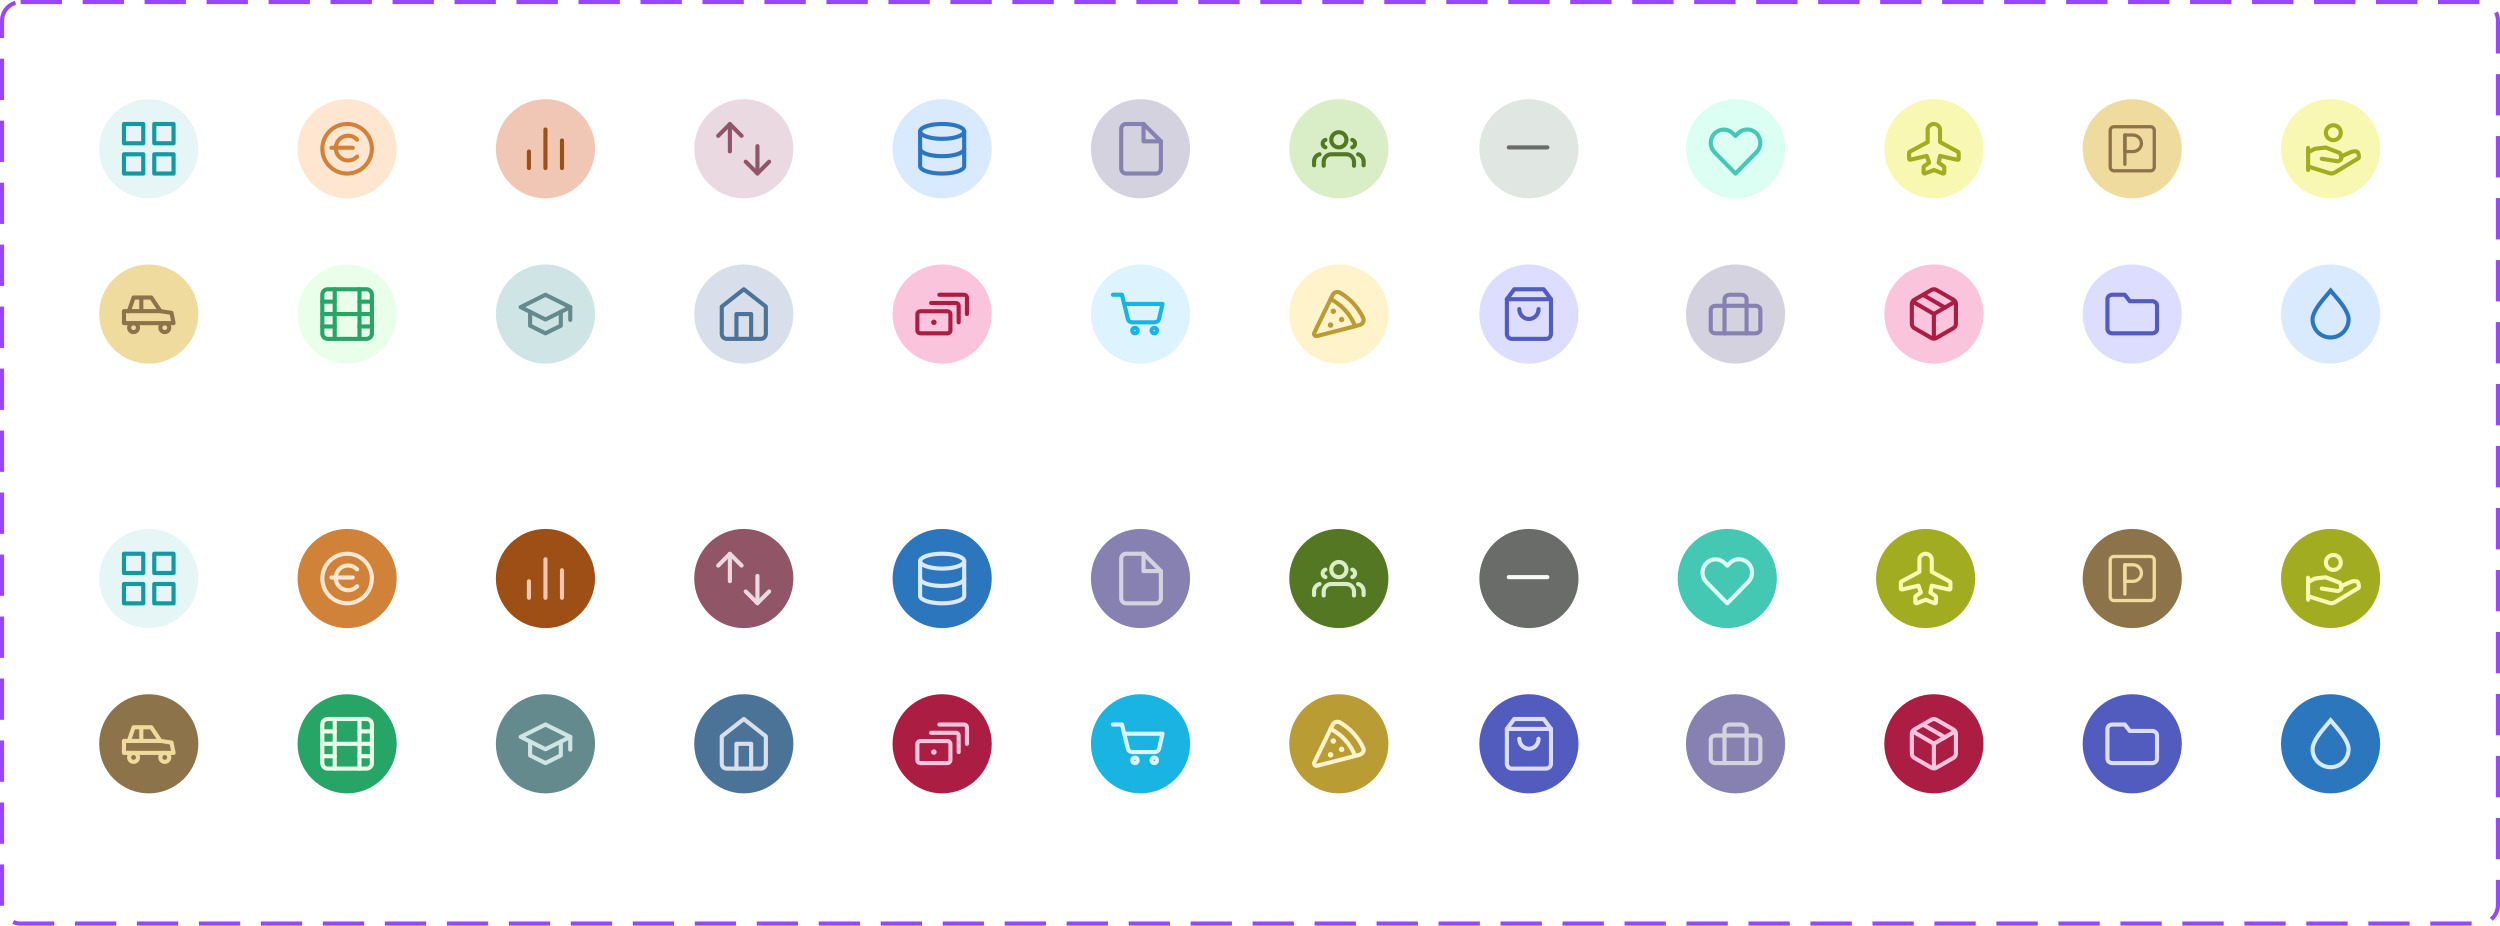
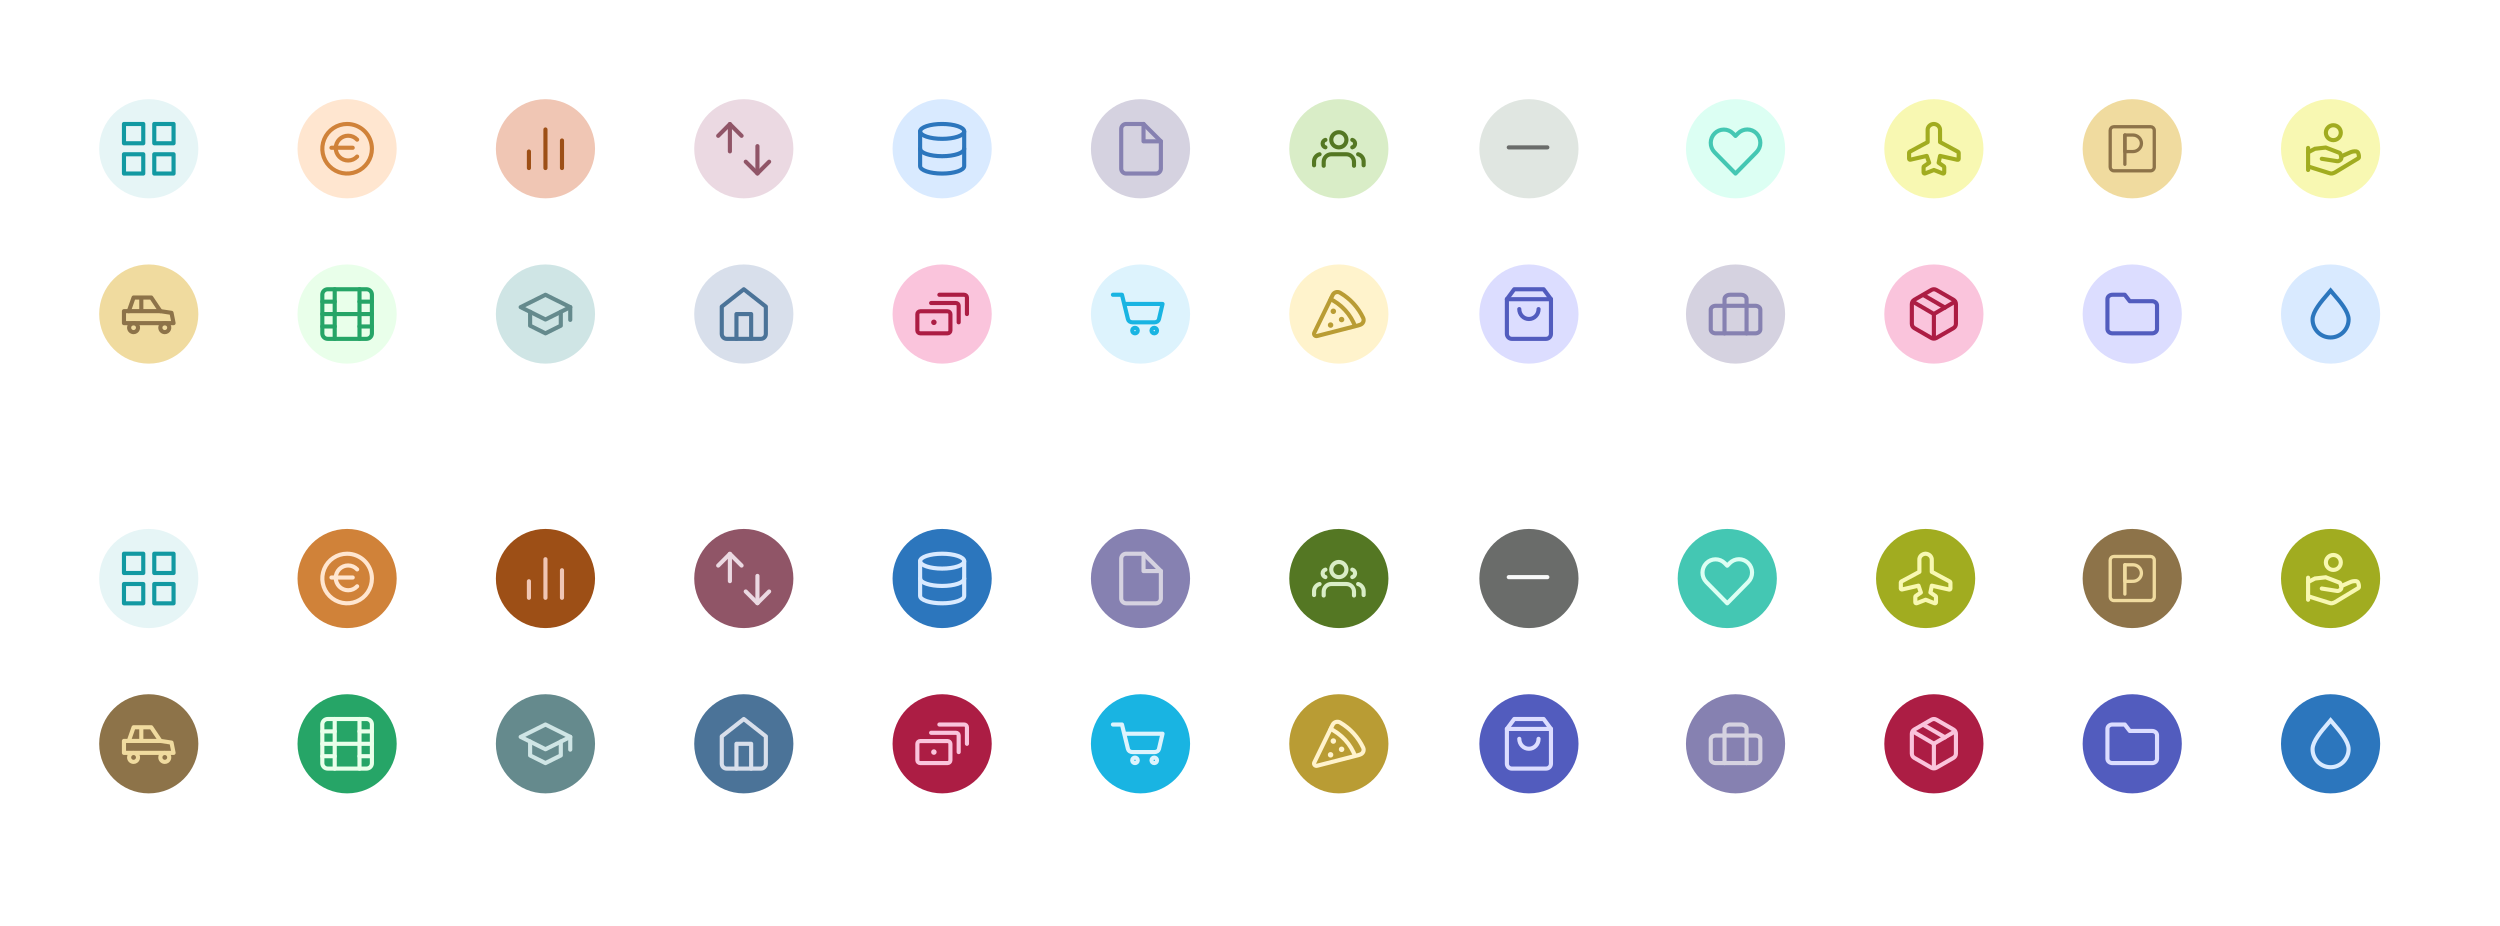
<svg xmlns="http://www.w3.org/2000/svg" width="605" height="224" viewBox="0 0 605 224" fill="none">
-   <rect x="0.5" y="0.5" width="604" height="223" rx="4.5" stroke="#9747FF" stroke-dasharray="10 5" />
  <circle cx="36" cy="36" r="12" fill="#E6F5F6" />
  <path d="M34.667 30H30V34.667H34.667V30Z" stroke="#1299A2" stroke-linecap="round" stroke-linejoin="round" />
  <path d="M42 30H37.333V34.667H42V30Z" stroke="#1299A2" stroke-linecap="round" stroke-linejoin="round" />
  <path d="M42 37.333H37.333V42H42V37.333Z" stroke="#1299A2" stroke-linecap="round" stroke-linejoin="round" />
  <path d="M34.667 37.333H30V42H34.667V37.333Z" stroke="#1299A2" stroke-linecap="round" stroke-linejoin="round" />
  <circle cx="36" cy="140" r="12" fill="#E6F5F6" />
  <path d="M34.667 134H30V138.667H34.667V134Z" stroke="#1299A2" stroke-linecap="round" stroke-linejoin="round" />
  <path d="M42 134H37.333V138.667H42V134Z" stroke="#1299A2" stroke-linecap="round" stroke-linejoin="round" />
  <path d="M42 141.333H37.333V146H42V141.333Z" stroke="#1299A2" stroke-linecap="round" stroke-linejoin="round" />
  <path d="M34.667 141.333H30V146H34.667V141.333Z" stroke="#1299A2" stroke-linecap="round" stroke-linejoin="round" />
  <circle cx="84" cy="36" r="12" fill="#FFE6D0" />
  <path d="M90 36C90 37.187 89.648 38.347 88.989 39.333C88.329 40.32 87.392 41.089 86.296 41.543C85.2 41.997 83.993 42.116 82.829 41.885C81.666 41.653 80.597 41.082 79.757 40.243C78.918 39.404 78.347 38.334 78.115 37.17C77.884 36.007 78.003 34.8 78.457 33.704C78.911 32.608 79.68 31.671 80.667 31.011C81.653 30.352 82.813 30 84 30C85.591 30 87.117 30.632 88.243 31.757C89.368 32.883 90 34.409 90 36V36Z" stroke="#D08239" />
  <path d="M86.425 33.796C86.149 33.495 85.813 33.255 85.438 33.091C85.064 32.926 84.659 32.842 84.251 32.842C83.455 32.842 82.692 33.158 82.129 33.721C81.567 34.283 81.251 35.046 81.251 35.842C81.251 36.638 81.567 37.401 82.129 37.963C82.692 38.526 83.455 38.842 84.251 38.842C84.659 38.842 85.063 38.757 85.437 38.593C85.811 38.429 86.147 38.189 86.423 37.888" stroke="#D08239" stroke-linecap="round" />
  <path d="M80.211 35.759H85.354" stroke="#D08239" stroke-linecap="round" />
  <circle cx="84" cy="140" r="12" fill="#D08239" />
  <path d="M90 140C90 141.187 89.648 142.347 88.989 143.333C88.329 144.32 87.392 145.089 86.296 145.543C85.2 145.997 83.993 146.116 82.829 145.885C81.666 145.653 80.597 145.082 79.757 144.243C78.918 143.404 78.347 142.334 78.115 141.171C77.884 140.007 78.003 138.8 78.457 137.704C78.911 136.608 79.68 135.67 80.667 135.011C81.653 134.352 82.813 134 84 134C85.591 134 87.117 134.632 88.243 135.757C89.368 136.883 90 138.409 90 140V140Z" stroke="#FFE6D0" />
  <path d="M86.425 137.796C86.149 137.495 85.813 137.255 85.438 137.091C85.064 136.926 84.659 136.842 84.251 136.842C83.455 136.842 82.692 137.158 82.129 137.721C81.567 138.283 81.251 139.046 81.251 139.842C81.251 140.638 81.567 141.401 82.129 141.963C82.692 142.526 83.455 142.842 84.251 142.842C84.659 142.842 85.063 142.757 85.437 142.593C85.811 142.429 86.147 142.189 86.423 141.888" stroke="#FFE6D0" stroke-linecap="round" />
  <path d="M80.211 139.759H85.354" stroke="#FFE6D0" stroke-linecap="round" />
  <circle cx="36" cy="76" r="12" fill="#F0DB9F" />
  <path d="M32.324 80.373C32.537 80.373 32.746 80.31 32.923 80.191C33.101 80.073 33.239 79.904 33.321 79.707C33.403 79.51 33.424 79.293 33.382 79.083C33.341 78.874 33.238 78.682 33.087 78.531C32.936 78.38 32.744 78.277 32.535 78.235C32.325 78.194 32.108 78.215 31.911 78.297C31.714 78.379 31.545 78.517 31.427 78.694C31.308 78.872 31.245 79.081 31.245 79.294C31.245 79.58 31.358 79.855 31.561 80.057C31.763 80.26 32.038 80.373 32.324 80.373Z" stroke="#8D7349" stroke-linecap="round" stroke-linejoin="round" />
  <path d="M39.879 80.373C40.093 80.373 40.301 80.31 40.479 80.191C40.656 80.073 40.794 79.904 40.876 79.707C40.958 79.51 40.979 79.293 40.938 79.083C40.896 78.874 40.793 78.682 40.642 78.531C40.491 78.38 40.299 78.277 40.09 78.235C39.88 78.194 39.663 78.215 39.466 78.297C39.269 78.379 39.1 78.517 38.982 78.694C38.863 78.872 38.8 79.081 38.8 79.294C38.8 79.58 38.913 79.855 39.116 80.057C39.318 80.26 39.593 80.373 39.879 80.373Z" stroke="#8D7349" stroke-linecap="round" stroke-linejoin="round" />
  <path d="M30 78.197V75.3H31.174L32.328 72H36.603L38.819 75.3L41.505 75.707L42 78.198L30 78.197Z" stroke="#8D7349" stroke-linecap="round" stroke-linejoin="round" />
  <path d="M34.195 75.149V72.195" stroke="#8D7349" stroke-linecap="round" stroke-linejoin="round" />
  <path d="M31.165 75.302H38.774" stroke="#8D7349" stroke-linecap="round" stroke-linejoin="round" />
  <circle cx="36" cy="180" r="12" fill="#8D7349" />
  <path d="M32.324 184.373C32.537 184.373 32.746 184.31 32.923 184.191C33.101 184.073 33.239 183.904 33.321 183.707C33.403 183.51 33.424 183.293 33.382 183.083C33.341 182.874 33.238 182.682 33.087 182.531C32.936 182.38 32.744 182.277 32.535 182.235C32.325 182.194 32.108 182.215 31.911 182.297C31.714 182.379 31.545 182.517 31.427 182.694C31.308 182.872 31.245 183.08 31.245 183.294C31.245 183.58 31.358 183.855 31.561 184.057C31.763 184.26 32.038 184.373 32.324 184.373Z" stroke="#F0DB9F" stroke-linecap="round" stroke-linejoin="round" />
  <path d="M39.879 184.373C40.093 184.373 40.301 184.31 40.479 184.191C40.656 184.073 40.794 183.904 40.876 183.707C40.958 183.51 40.979 183.293 40.938 183.083C40.896 182.874 40.793 182.682 40.642 182.531C40.491 182.38 40.299 182.277 40.09 182.235C39.88 182.194 39.663 182.215 39.466 182.297C39.269 182.379 39.1 182.517 38.982 182.694C38.863 182.872 38.8 183.08 38.8 183.294C38.8 183.58 38.913 183.855 39.116 184.057C39.318 184.26 39.593 184.373 39.879 184.373Z" stroke="#F0DB9F" stroke-linecap="round" stroke-linejoin="round" />
  <path d="M30 182.197V179.3H31.174L32.328 176H36.603L38.819 179.3L41.505 179.707L42 182.198L30 182.197Z" stroke="#F0DB9F" stroke-linecap="round" stroke-linejoin="round" />
  <path d="M34.195 179.149V176.195" stroke="#F0DB9F" stroke-linecap="round" stroke-linejoin="round" />
  <path d="M31.165 179.302H38.774" stroke="#F0DB9F" stroke-linecap="round" stroke-linejoin="round" />
  <circle cx="84" cy="76" r="12" fill="#E9FFEA" />
  <path d="M88.692 70H79.308C78.961 70 78.628 70.138 78.383 70.383C78.138 70.628 78 70.961 78 71.308V80.692C78 81.039 78.138 81.372 78.383 81.617C78.628 81.862 78.961 82 79.308 82H88.692C89.039 82 89.372 81.862 89.617 81.617C89.862 81.372 90 81.039 90 80.692V71.308C90 70.961 89.862 70.628 89.617 70.383C89.372 70.138 89.039 70 88.692 70V70Z" stroke="#26A567" stroke-linecap="round" stroke-linejoin="round" />
  <path d="M81 70V82" stroke="#26A567" stroke-linecap="round" stroke-linejoin="round" />
  <path d="M87 70V82" stroke="#26A567" stroke-linecap="round" stroke-linejoin="round" />
  <path d="M78 76H90" stroke="#26A567" stroke-linecap="round" stroke-linejoin="round" />
  <path d="M78 73H81" stroke="#26A567" stroke-linecap="round" stroke-linejoin="round" />
  <path d="M78 79H81" stroke="#26A567" stroke-linecap="round" stroke-linejoin="round" />
  <path d="M87 79H90" stroke="#26A567" stroke-linecap="round" stroke-linejoin="round" />
  <path d="M87 73H90" stroke="#26A567" stroke-linecap="round" stroke-linejoin="round" />
  <circle cx="84" cy="180" r="12" fill="#26A567" />
  <path d="M88.692 174H79.308C78.961 174 78.628 174.138 78.383 174.383C78.138 174.628 78 174.961 78 175.308V184.692C78 185.039 78.138 185.372 78.383 185.617C78.628 185.862 78.961 186 79.308 186H88.692C89.039 186 89.372 185.862 89.617 185.617C89.862 185.372 90 185.039 90 184.692V175.308C90 174.961 89.862 174.628 89.617 174.383C89.372 174.138 89.039 174 88.692 174V174Z" stroke="#E9FFEA" stroke-linecap="round" stroke-linejoin="round" />
  <path d="M81 174V186" stroke="#E9FFEA" stroke-linecap="round" stroke-linejoin="round" />
  <path d="M87 174V186" stroke="#E9FFEA" stroke-linecap="round" stroke-linejoin="round" />
  <path d="M78 180H90" stroke="#E9FFEA" stroke-linecap="round" stroke-linejoin="round" />
  <path d="M78 177H81" stroke="#E9FFEA" stroke-linecap="round" stroke-linejoin="round" />
  <path d="M78 183H81" stroke="#E9FFEA" stroke-linecap="round" stroke-linejoin="round" />
  <path d="M87 183H90" stroke="#E9FFEA" stroke-linecap="round" stroke-linejoin="round" />
  <path d="M87 177H90" stroke="#E9FFEA" stroke-linecap="round" stroke-linejoin="round" />
  <circle cx="132" cy="76" r="12" fill="#CFE5E5" />
  <path d="M132 71.333L126 74.326L132 77.318L138 74.326L132 71.333Z" stroke="#658A8D" stroke-linecap="round" stroke-linejoin="round" />
  <path d="M128.287 75.468V78.815L132 80.667L135.712 78.815V75.468" stroke="#658A8D" stroke-linecap="round" stroke-linejoin="round" />
  <path d="M137.999 74.326V77.409" stroke="#658A8D" stroke-linecap="round" stroke-linejoin="round" />
  <circle cx="132" cy="180" r="12" fill="#658A8D" />
  <path d="M132 175.333L126 178.326L132 181.318L138 178.326L132 175.333Z" stroke="#CFE5E5" stroke-linecap="round" stroke-linejoin="round" />
  <path d="M128.287 179.468V182.815L132 184.667L135.712 182.815V179.468" stroke="#CFE5E5" stroke-linecap="round" stroke-linejoin="round" />
  <path d="M137.999 178.326V181.409" stroke="#CFE5E5" stroke-linecap="round" stroke-linejoin="round" />
  <circle cx="180" cy="76" r="12" fill="#D8DFEB" />
  <path d="M174.667 74.2L180 70L185.333 74.2V80.8C185.333 81.118 185.208 81.424 184.986 81.648C184.764 81.874 184.462 82 184.148 82H175.852C175.538 82 175.236 81.874 175.014 81.648C174.792 81.424 174.667 81.118 174.667 80.8V74.2Z" stroke="#4B7398" stroke-linecap="round" stroke-linejoin="round" />
  <path d="M178.222 82V76H181.778V82" stroke="#4B7398" stroke-linecap="round" stroke-linejoin="round" />
  <circle cx="180" cy="180" r="12" fill="#4B7398" />
  <path d="M174.667 178.2L180 174L185.333 178.2V184.8C185.333 185.118 185.208 185.423 184.986 185.649C184.764 185.874 184.462 186 184.148 186H175.852C175.538 186 175.236 185.874 175.014 185.649C174.792 185.423 174.667 185.118 174.667 184.8V178.2Z" stroke="#D8DFEB" stroke-linecap="round" stroke-linejoin="round" />
  <path d="M178.222 186V180H181.778V186" stroke="#D8DFEB" stroke-linecap="round" stroke-linejoin="round" />
  <circle cx="228" cy="76" r="12" fill="#FAC4DC" />
  <path d="M232 78V74C232 73.823 231.93 73.653 231.805 73.528C231.68 73.403 231.51 73.333 231.333 73.333H225.333" stroke="#AC1D44" stroke-linecap="round" stroke-linejoin="round" />
  <path d="M229.273 75.333H222.727C222.535 75.333 222.35 75.403 222.213 75.529C222.077 75.654 222 75.823 222 76V80C222 80.177 222.077 80.346 222.213 80.471C222.35 80.596 222.535 80.667 222.727 80.667H229.273C229.465 80.667 229.65 80.596 229.787 80.471C229.923 80.346 230 80.177 230 80V76C230 75.823 229.923 75.654 229.787 75.529C229.65 75.403 229.465 75.333 229.273 75.333V75.333Z" stroke="#AC1D44" stroke-linecap="round" stroke-linejoin="round" />
  <path d="M234 76V72C234 71.823 233.93 71.653 233.805 71.528C233.68 71.403 233.51 71.333 233.333 71.333H227.333" stroke="#AC1D44" stroke-linecap="round" stroke-linejoin="round" />
  <circle cx="226" cy="78" r="0.667" fill="#AC1D44" />
  <circle cx="228" cy="180" r="12" fill="#AC1D44" />
  <path d="M232 182V178C232 177.823 231.93 177.653 231.805 177.528C231.68 177.403 231.51 177.333 231.333 177.333H225.333" stroke="#FAC4DC" stroke-linecap="round" stroke-linejoin="round" />
  <path d="M229.273 179.333H222.727C222.535 179.333 222.35 179.404 222.213 179.529C222.077 179.654 222 179.823 222 180V184C222 184.177 222.077 184.346 222.213 184.471C222.35 184.596 222.535 184.667 222.727 184.667H229.273C229.465 184.667 229.65 184.596 229.787 184.471C229.923 184.346 230 184.177 230 184V180C230 179.823 229.923 179.654 229.787 179.529C229.65 179.404 229.465 179.333 229.273 179.333V179.333Z" stroke="#FAC4DC" stroke-linecap="round" stroke-linejoin="round" />
  <path d="M234 180V176C234 175.823 233.93 175.653 233.805 175.528C233.68 175.403 233.51 175.333 233.333 175.333H227.333" stroke="#FAC4DC" stroke-linecap="round" stroke-linejoin="round" />
  <circle cx="226" cy="182" r="0.667" fill="#FAC4DC" />
  <circle cx="276" cy="76" r="12" fill="#DDF3FD" />
  <path d="M269.333 71.333H271.515L272.977 77.286C273.029 77.493 273.166 77.677 273.363 77.805C273.565 77.937 273.814 78.006 274.068 78.002H279.37C279.624 78.006 279.872 77.937 280.074 77.805C280.272 77.677 280.409 77.493 280.461 77.286L281.333 73.556H272.061" stroke="#19B4E2" stroke-linecap="round" stroke-linejoin="round" />
  <circle cx="274.667" cy="80" r="0.667" stroke="#19B4E2" />
  <circle cx="279.333" cy="80" r="0.667" stroke="#19B4E2" />
  <circle cx="276" cy="180" r="12" fill="#19B4E2" />
  <path d="M269.333 175.333H271.515L272.977 181.286C273.029 181.493 273.166 181.677 273.363 181.805C273.565 181.937 273.814 182.006 274.068 182.002H279.37C279.624 182.006 279.872 181.937 280.074 181.805C280.272 181.677 280.409 181.493 280.461 181.286L281.333 177.556H272.061" stroke="#DDF3FD" stroke-linecap="round" stroke-linejoin="round" />
  <circle cx="274.667" cy="184" r="0.667" stroke="#DDF3FD" />
  <circle cx="279.333" cy="184" r="0.667" stroke="#DDF3FD" />
  <circle cx="324" cy="180" r="12" fill="#B99C34" />
  <path d="M322.517 175.357C322.593 175.204 322.7 175.069 322.832 174.959C322.965 174.849 323.119 174.767 323.286 174.719C323.452 174.67 323.628 174.655 323.8 174.676C323.973 174.696 324.14 174.751 324.289 174.838C326.747 176.284 328.699 178.415 329.892 180.955C329.963 181.109 329.999 181.275 330 181.444C330.001 181.612 329.965 181.779 329.895 181.934C329.826 182.088 329.724 182.227 329.597 182.341C329.469 182.455 329.318 182.542 329.154 182.597L328.702 182.749L318.773 185.302C318.665 185.339 318.547 185.343 318.436 185.315C318.324 185.287 318.224 185.228 318.147 185.144C318.071 185.061 318.021 184.957 318.006 184.846C317.99 184.735 318.008 184.623 318.058 184.522L322.517 175.357Z" stroke="#FFF3CC" stroke-miterlimit="10" />
  <path d="M321.617 176.198C323.103 176.894 324.433 177.869 325.53 179.066C326.628 180.263 327.47 181.659 328.01 183.173" stroke="#FFF3CC" stroke-miterlimit="10" />
  <circle cx="322.667" cy="179.333" r="0.667" fill="#FFF3CC" />
  <circle cx="324.667" cy="181.333" r="0.667" fill="#FFF3CC" />
  <circle cx="322" cy="182.667" r="0.667" fill="#FFF3CC" />
  <circle cx="324" cy="76" r="12" fill="#FFF3CC" />
  <path d="M322.517 71.357C322.593 71.204 322.7 71.069 322.832 70.959C322.965 70.849 323.119 70.767 323.286 70.719C323.452 70.67 323.628 70.655 323.8 70.676C323.973 70.696 324.14 70.751 324.289 70.838C326.747 72.284 328.699 74.415 329.892 76.955C329.963 77.109 329.999 77.275 330 77.444C330.001 77.612 329.965 77.779 329.895 77.934C329.826 78.088 329.724 78.227 329.597 78.341C329.469 78.455 329.318 78.542 329.154 78.597L328.702 78.749L318.773 81.302C318.665 81.339 318.547 81.343 318.436 81.315C318.324 81.287 318.224 81.228 318.147 81.144C318.071 81.061 318.021 80.957 318.006 80.846C317.99 80.735 318.008 80.623 318.058 80.522L322.517 71.357Z" stroke="#B99C34" stroke-miterlimit="10" />
  <path d="M321.617 72.198C323.103 72.894 324.433 73.869 325.53 75.066C326.628 76.263 327.47 77.659 328.01 79.174" stroke="#B99C34" stroke-miterlimit="10" />
  <circle cx="322.667" cy="75.333" r="0.667" fill="#B99C34" />
  <circle cx="324.667" cy="77.333" r="0.667" fill="#B99C34" />
  <circle cx="322" cy="78.667" r="0.667" fill="#B99C34" />
  <circle cx="370" cy="76" r="12" fill="#DCDDFF" />
  <path d="M366.444 70L364.667 72.4V80.8C364.667 81.118 364.792 81.424 365.014 81.648C365.236 81.874 365.538 82 365.852 82H374.148C374.462 82 374.764 81.874 374.986 81.648C375.208 81.424 375.333 81.118 375.333 80.8V72.4L373.556 70H366.444Z" stroke="#525CBE" stroke-linecap="round" stroke-linejoin="round" />
  <path d="M364.667 72.4H375.333" stroke="#525CBE" stroke-linecap="round" stroke-linejoin="round" />
  <path d="M372.333 74.8C372.333 75.436 372.088 76.047 371.65 76.497C371.212 76.947 370.619 77.2 370 77.2C369.381 77.2 368.788 76.947 368.35 76.497C367.913 76.047 367.667 75.436 367.667 74.8" stroke="#525CBE" stroke-linecap="round" stroke-linejoin="round" />
  <circle cx="370" cy="180" r="12" fill="#525CBE" />
  <path d="M366.444 174L364.667 176.4V184.8C364.667 185.118 364.792 185.423 365.014 185.649C365.236 185.874 365.538 186 365.852 186H374.148C374.462 186 374.764 185.874 374.986 185.649C375.208 185.423 375.333 185.118 375.333 184.8V176.4L373.556 174H366.444Z" stroke="#DCDDFF" stroke-linecap="round" stroke-linejoin="round" />
  <path d="M364.667 176.4H375.333" stroke="#DCDDFF" stroke-linecap="round" stroke-linejoin="round" />
  <path d="M372.333 178.8C372.333 179.437 372.088 180.047 371.65 180.497C371.212 180.947 370.619 181.2 370 181.2C369.381 181.2 368.788 180.947 368.35 180.497C367.913 180.047 367.667 179.437 367.667 178.8" stroke="#DCDDFF" stroke-linecap="round" stroke-linejoin="round" />
  <circle cx="420" cy="36" r="12" fill="#DCFFF3" />
  <path d="M425.073 32.276C424.78 31.977 424.431 31.74 424.047 31.578C423.663 31.417 423.251 31.333 422.836 31.333C422.42 31.333 422.009 31.417 421.625 31.578C421.241 31.74 420.892 31.977 420.598 32.276L419.989 32.897L419.378 32.276C418.783 31.683 417.981 31.353 417.148 31.358C416.314 31.362 415.516 31.701 414.927 32.3C414.338 32.9 414.004 33.711 414 34.559C413.996 35.407 414.32 36.222 414.903 36.828L415.51 37.449L419.986 42L424.463 37.449L425.073 36.829C425.367 36.53 425.6 36.175 425.759 35.785C425.918 35.394 426 34.976 426 34.553C426 34.13 425.918 33.712 425.759 33.322C425.6 32.931 425.367 32.576 425.073 32.278L425.073 32.276Z" stroke="#44C7B3" stroke-linecap="round" stroke-linejoin="round" />
  <circle cx="418" cy="140" r="12" fill="#44C7B3" />
  <path d="M423.073 136.276C422.78 135.977 422.431 135.74 422.047 135.578C421.663 135.417 421.251 135.333 420.836 135.333C420.42 135.333 420.009 135.417 419.625 135.578C419.241 135.74 418.892 135.977 418.598 136.276L417.989 136.897L417.378 136.276C416.783 135.683 415.981 135.353 415.148 135.358C414.314 135.362 413.516 135.701 412.927 136.3C412.338 136.9 412.004 137.711 412 138.559C411.996 139.407 412.32 140.222 412.903 140.828L413.51 141.449L417.986 146L422.463 141.449L423.073 140.829C423.367 140.53 423.6 140.175 423.759 139.785C423.918 139.394 424 138.976 424 138.553C424 138.131 423.918 137.712 423.759 137.322C423.6 136.931 423.367 136.576 423.073 136.278L423.073 136.276Z" stroke="#DCFFF3" stroke-linecap="round" stroke-linejoin="round" />
  <circle cx="468" cy="36" r="12" fill="#F8F8B2" />
  <path d="M466.273 37.733L466.852 39.392L465.609 40.237C465.578 40.258 465.552 40.286 465.535 40.318C465.517 40.35 465.508 40.386 465.508 40.422V41.761C465.508 41.799 465.519 41.837 465.538 41.87C465.558 41.904 465.586 41.932 465.62 41.953C465.655 41.974 465.694 41.987 465.735 41.991C465.776 41.994 465.817 41.989 465.855 41.974L468.005 41.141L470.159 41.982C470.197 41.996 470.238 42.002 470.279 41.999C470.32 41.996 470.359 41.983 470.394 41.962C470.428 41.941 470.456 41.912 470.476 41.879C470.495 41.845 470.505 41.808 470.505 41.77V40.431C470.505 40.395 470.496 40.359 470.478 40.327C470.461 40.295 470.435 40.267 470.404 40.245L469.158 39.395L469.5 37.733L473.692 38.673C473.728 38.682 473.767 38.682 473.804 38.675C473.84 38.668 473.875 38.653 473.905 38.631C473.934 38.61 473.958 38.582 473.975 38.551C473.991 38.519 474 38.485 474 38.45V36.95C474 36.909 473.988 36.869 473.965 36.834C473.943 36.799 473.911 36.77 473.873 36.751L469.493 34.387L469.488 31.565C469.505 31.37 469.48 31.174 469.413 30.988C469.347 30.802 469.24 30.631 469.1 30.484C468.959 30.338 468.788 30.22 468.597 30.136C468.405 30.053 468.198 30.007 467.987 30C467.776 30.005 467.568 30.051 467.377 30.133C467.185 30.216 467.014 30.334 466.874 30.48C466.733 30.626 466.627 30.797 466.561 30.983C466.495 31.169 466.47 31.365 466.489 31.56L466.495 34.382L462.127 36.73C462.089 36.75 462.057 36.779 462.035 36.814C462.012 36.849 462 36.889 462 36.929V38.424C462 38.459 462.009 38.494 462.026 38.526C462.043 38.557 462.068 38.585 462.098 38.606C462.128 38.628 462.163 38.643 462.2 38.65C462.238 38.657 462.276 38.656 462.313 38.647C462.313 38.647 465.14 37.989 466.273 37.733Z" stroke="#A1AC20" stroke-linecap="round" stroke-linejoin="round" />
  <circle cx="466" cy="140" r="12" fill="#A1AC20" />
  <path d="M464.273 141.733L464.852 143.392L463.609 144.237C463.578 144.258 463.552 144.286 463.535 144.318C463.517 144.351 463.508 144.386 463.508 144.422V145.761C463.508 145.799 463.519 145.836 463.538 145.87C463.558 145.903 463.586 145.932 463.62 145.953C463.655 145.974 463.694 145.987 463.735 145.991C463.776 145.994 463.817 145.989 463.855 145.974L466.005 145.141L468.159 145.982C468.197 145.997 468.238 146.003 468.279 145.999C468.32 145.996 468.359 145.983 468.394 145.962C468.428 145.941 468.456 145.912 468.476 145.879C468.495 145.845 468.505 145.808 468.505 145.77V144.431C468.505 144.395 468.496 144.359 468.478 144.327C468.461 144.295 468.435 144.267 468.404 144.245L467.158 143.396L467.5 141.733L471.692 142.673C471.728 142.682 471.767 142.682 471.804 142.675C471.84 142.668 471.875 142.653 471.905 142.631C471.934 142.61 471.958 142.582 471.975 142.551C471.991 142.519 472 142.485 472 142.45V140.95C472 140.909 471.988 140.869 471.965 140.834C471.943 140.799 471.911 140.77 471.873 140.75L467.493 138.387L467.488 135.565C467.505 135.37 467.48 135.174 467.413 134.988C467.347 134.802 467.24 134.631 467.1 134.484C466.959 134.338 466.788 134.22 466.597 134.136C466.405 134.053 466.198 134.007 465.987 134C465.776 134.005 465.568 134.051 465.377 134.133C465.185 134.216 465.014 134.334 464.874 134.48C464.733 134.626 464.627 134.797 464.561 134.983C464.495 135.169 464.47 135.365 464.489 135.56L464.495 138.382L460.127 140.73C460.089 140.75 460.057 140.779 460.035 140.814C460.012 140.849 460 140.889 460 140.929V142.424C460 142.459 460.009 142.494 460.026 142.526C460.043 142.557 460.068 142.585 460.098 142.606C460.128 142.628 460.163 142.643 460.2 142.65C460.238 142.657 460.276 142.656 460.313 142.647C460.313 142.647 463.14 141.989 464.273 141.733Z" stroke="#F8F8B2" stroke-linecap="round" stroke-linejoin="round" />
  <circle cx="132" cy="36" r="12" fill="#F0C6B4" />
  <path d="M136 40.667V34" stroke="#9D4F16" stroke-linecap="round" stroke-linejoin="round" />
  <path d="M132 40.667V31.333" stroke="#9D4F16" stroke-linecap="round" stroke-linejoin="round" />
  <path d="M128 40.667V36.667" stroke="#9D4F16" stroke-linecap="round" stroke-linejoin="round" />
  <circle cx="132" cy="140" r="12" fill="#9D4F16" />
  <path d="M136 144.667V138" stroke="#F0C6B4" stroke-linecap="round" stroke-linejoin="round" />
  <path d="M132 144.667V135.333" stroke="#F0C6B4" stroke-linecap="round" stroke-linejoin="round" />
  <path d="M128 144.667V140.667" stroke="#F0C6B4" stroke-linecap="round" stroke-linejoin="round" />
  <circle cx="180" cy="36" r="12" fill="#EBD9E2" />
  <path d="M173.805 32.862L176.633 30.034L179.462 32.862" stroke="#905567" stroke-linecap="round" stroke-linejoin="round" />
  <path d="M176.633 30.034V36.633" stroke="#905567" stroke-linecap="round" stroke-linejoin="round" />
  <path d="M186.128 39.138L183.3 41.966L180.471 39.138" stroke="#905567" stroke-linecap="round" stroke-linejoin="round" />
  <path d="M183.3 41.967V35.367" stroke="#905567" stroke-linecap="round" stroke-linejoin="round" />
  <circle cx="180" cy="140" r="12" fill="#905567" />
  <path d="M173.805 136.862L176.633 134.034L179.462 136.862" stroke="#EBD9E2" stroke-linecap="round" stroke-linejoin="round" />
  <path d="M176.633 134.033V140.633" stroke="#EBD9E2" stroke-linecap="round" stroke-linejoin="round" />
  <path d="M186.128 143.138L183.3 145.966L180.471 143.138" stroke="#EBD9E2" stroke-linecap="round" stroke-linejoin="round" />
  <path d="M183.3 145.966V139.367" stroke="#EBD9E2" stroke-linecap="round" stroke-linejoin="round" />
  <circle cx="228" cy="36" r="12" fill="#D9EAFF" />
  <path d="M228 33.6C230.946 33.6 233.333 32.794 233.333 31.8C233.333 30.806 230.946 30 228 30C225.054 30 222.667 30.806 222.667 31.8C222.667 32.794 225.054 33.6 228 33.6Z" stroke="#2C76BD" stroke-linecap="round" stroke-linejoin="round" />
  <path d="M233.333 36C233.333 36.996 230.963 37.8 228 37.8C225.037 37.8 222.667 36.996 222.667 36" stroke="#2C76BD" stroke-linecap="round" stroke-linejoin="round" />
  <path d="M222.667 31.8V40.2C222.667 41.196 225.037 42 228 42C230.963 42 233.333 41.196 233.333 40.2V31.8" stroke="#2C76BD" stroke-linecap="round" stroke-linejoin="round" />
  <circle cx="228" cy="140" r="12" fill="#2C76BD" />
  <path d="M228 137.6C230.946 137.6 233.333 136.794 233.333 135.8C233.333 134.806 230.946 134 228 134C225.054 134 222.667 134.806 222.667 135.8C222.667 136.794 225.054 137.6 228 137.6Z" stroke="#D9EAFF" stroke-linecap="round" stroke-linejoin="round" />
  <path d="M233.333 140C233.333 140.996 230.963 141.8 228 141.8C225.037 141.8 222.667 140.996 222.667 140" stroke="#D9EAFF" stroke-linecap="round" stroke-linejoin="round" />
  <path d="M222.667 135.8V144.2C222.667 145.196 225.037 146 228 146C230.963 146 233.333 145.196 233.333 144.2V135.8" stroke="#D9EAFF" stroke-linecap="round" stroke-linejoin="round" />
  <circle cx="276" cy="36" r="12" fill="#D5D2E0" />
  <path d="M276.733 30H272.533C272.215 30 271.91 30.126 271.685 30.352C271.46 30.576 271.333 30.882 271.333 31.2V40.8C271.333 41.118 271.46 41.423 271.685 41.648C271.91 41.874 272.215 42 272.533 42H279.733C280.052 42 280.357 41.874 280.582 41.648C280.807 41.423 280.933 41.118 280.933 40.8V34.2L276.733 30Z" stroke="#8681B1" stroke-linecap="round" stroke-linejoin="round" />
  <path d="M276.733 30V34.2H280.933" stroke="#8681B1" stroke-linecap="round" stroke-linejoin="round" />
  <circle cx="276" cy="140" r="12" fill="#8681B1" />
  <path d="M276.733 134H272.533C272.215 134 271.91 134.126 271.685 134.351C271.46 134.577 271.333 134.882 271.333 135.2V144.8C271.333 145.118 271.46 145.423 271.685 145.649C271.91 145.874 272.215 146 272.533 146H279.733C280.052 146 280.357 145.874 280.582 145.649C280.807 145.423 280.933 145.118 280.933 144.8V138.2L276.733 134Z" stroke="#D5D2E0" stroke-linecap="round" stroke-linejoin="round" />
  <path d="M276.733 134V138.2H280.933" stroke="#D5D2E0" stroke-linecap="round" stroke-linejoin="round" />
  <circle cx="324" cy="36" r="12" fill="#D9EDC7" />
  <path d="M327.667 40.111V39.185C327.667 38.694 327.474 38.223 327.13 37.876C326.786 37.529 326.32 37.333 325.833 37.333H322.167C321.68 37.333 321.214 37.529 320.87 37.876C320.526 38.223 320.333 38.694 320.333 39.185V40.111" stroke="#547723" stroke-linecap="round" stroke-linejoin="round" />
  <path d="M324 35.667C324.362 35.667 324.717 35.559 325.018 35.358C325.32 35.156 325.555 34.87 325.693 34.535C325.832 34.2 325.869 33.831 325.798 33.476C325.727 33.12 325.552 32.793 325.296 32.537C325.04 32.281 324.713 32.106 324.357 32.035C324.002 31.965 323.633 32.001 323.298 32.14C322.963 32.278 322.677 32.513 322.475 32.815C322.274 33.116 322.166 33.471 322.166 33.833C322.166 34.32 322.36 34.786 322.703 35.13C323.047 35.474 323.513 35.667 324 35.667Z" stroke="#547723" stroke-linecap="round" stroke-linejoin="round" />
  <path d="M330 40V39.091C330 38.688 329.868 38.297 329.627 37.979C329.386 37.661 329.048 37.434 328.667 37.333" stroke="#547723" stroke-linecap="round" stroke-linejoin="round" />
  <path d="M318 40V39.091C318 38.689 318.131 38.298 318.373 37.98C318.614 37.661 318.952 37.434 319.333 37.333" stroke="#547723" stroke-linecap="round" stroke-linejoin="round" />
  <path d="M327.259 33.852C327.45 33.903 327.619 34.019 327.739 34.182C327.86 34.345 327.926 34.545 327.926 34.752C327.926 34.958 327.86 35.158 327.739 35.321C327.619 35.484 327.45 35.6 327.259 35.652" stroke="#547723" stroke-linecap="round" stroke-linejoin="round" />
  <path d="M320.747 33.852C320.557 33.903 320.388 34.019 320.267 34.182C320.146 34.345 320.081 34.545 320.081 34.752C320.081 34.958 320.146 35.158 320.267 35.321C320.388 35.484 320.557 35.6 320.747 35.652" stroke="#547723" stroke-linecap="round" stroke-linejoin="round" />
  <circle cx="324" cy="140" r="12" fill="#547723" />
  <path d="M327.667 144.111V143.185C327.667 142.694 327.474 142.223 327.13 141.876C326.786 141.528 326.32 141.333 325.833 141.333H322.167C321.68 141.333 321.214 141.528 320.87 141.876C320.526 142.223 320.333 142.694 320.333 143.185V144.111" stroke="#D9EDC7" stroke-linecap="round" stroke-linejoin="round" />
  <path d="M324 139.667C324.362 139.667 324.717 139.559 325.018 139.358C325.32 139.156 325.555 138.87 325.693 138.535C325.832 138.2 325.869 137.831 325.798 137.476C325.727 137.12 325.552 136.793 325.296 136.537C325.04 136.281 324.713 136.106 324.357 136.035C324.002 135.965 323.633 136.001 323.298 136.14C322.963 136.278 322.677 136.513 322.475 136.815C322.274 137.116 322.166 137.471 322.166 137.833C322.166 138.32 322.36 138.786 322.703 139.13C323.047 139.474 323.513 139.667 324 139.667Z" stroke="#D9EDC7" stroke-linecap="round" stroke-linejoin="round" />
  <path d="M330 144V143.091C330 142.689 329.868 142.298 329.627 141.979C329.386 141.661 329.048 141.434 328.667 141.333" stroke="#D9EDC7" stroke-linecap="round" stroke-linejoin="round" />
  <path d="M318 144V143.091C318 142.689 318.131 142.298 318.373 141.979C318.614 141.661 318.952 141.434 319.333 141.333" stroke="#D9EDC7" stroke-linecap="round" stroke-linejoin="round" />
  <path d="M327.259 137.852C327.45 137.903 327.619 138.019 327.739 138.182C327.86 138.345 327.926 138.545 327.926 138.752C327.926 138.958 327.86 139.158 327.739 139.321C327.619 139.484 327.45 139.601 327.259 139.652" stroke="#D9EDC7" stroke-linecap="round" stroke-linejoin="round" />
  <path d="M320.747 137.852C320.557 137.903 320.388 138.019 320.267 138.182C320.146 138.345 320.081 138.545 320.081 138.752C320.081 138.958 320.146 139.158 320.267 139.321C320.388 139.484 320.557 139.601 320.747 139.652" stroke="#D9EDC7" stroke-linecap="round" stroke-linejoin="round" />
  <circle cx="370" cy="36" r="12" fill="#E0E6E1" />
  <path d="M365.121 35.667H374.455" stroke="#6A6C6A" stroke-linecap="round" stroke-linejoin="round" />
  <circle cx="370" cy="140" r="12" fill="#6A6C6A" />
  <path d="M365.121 139.667H374.455" stroke="#F8F9F9" stroke-linecap="round" stroke-linejoin="round" />
  <circle cx="420" cy="76" r="12" fill="#D5D2E0" />
  <path d="M424.8 74H415.2C414.882 74 414.577 74.1 414.351 74.279C414.126 74.458 414 74.7 414 74.952V79.714C414 79.967 414.126 80.209 414.351 80.388C414.577 80.566 414.882 80.667 415.2 80.667H424.8C425.118 80.667 425.423 80.566 425.649 80.388C425.874 80.209 426 79.967 426 79.714V74.952C426 74.7 425.874 74.458 425.649 74.279C425.423 74.1 425.118 74 424.8 74V74Z" stroke="#8681B1" stroke-linecap="round" stroke-linejoin="round" />
  <path d="M422.667 80.667V72.37C422.667 72.095 422.526 71.832 422.276 71.637C422.026 71.443 421.687 71.333 421.333 71.333H418.667C418.313 71.333 417.974 71.443 417.724 71.637C417.474 71.832 417.333 72.095 417.333 72.37V80.667" stroke="#8681B1" stroke-linecap="round" stroke-linejoin="round" />
  <circle cx="420" cy="180" r="12" fill="#8681B1" />
  <path d="M424.8 178H415.2C414.882 178 414.577 178.1 414.351 178.279C414.126 178.458 414 178.7 414 178.952V183.714C414 183.967 414.126 184.209 414.351 184.388C414.577 184.566 414.882 184.667 415.2 184.667H424.8C425.118 184.667 425.423 184.566 425.649 184.388C425.874 184.209 426 183.967 426 183.714V178.952C426 178.7 425.874 178.458 425.649 178.279C425.423 178.1 425.118 178 424.8 178V178Z" stroke="#D5D2E0" stroke-linecap="round" stroke-linejoin="round" />
  <path d="M422.667 184.667V176.37C422.667 176.095 422.526 175.832 422.276 175.637C422.026 175.443 421.687 175.333 421.333 175.333H418.667C418.313 175.333 417.974 175.443 417.724 175.637C417.474 175.832 417.333 176.095 417.333 176.37V184.667" stroke="#D5D2E0" stroke-linecap="round" stroke-linejoin="round" />
  <circle cx="516" cy="76" r="12" fill="#DCDDFF" />
  <path d="M522 79.629C521.998 79.769 521.966 79.906 521.905 80.033C521.845 80.159 521.757 80.272 521.648 80.363C521.413 80.561 521.111 80.669 520.8 80.667H511.2C510.889 80.669 510.587 80.561 510.352 80.363C510.243 80.272 510.155 80.159 510.095 80.033C510.034 79.906 510.002 79.769 510 79.629V72.371C510.002 72.231 510.034 72.094 510.095 71.967C510.155 71.841 510.243 71.728 510.352 71.637C510.587 71.439 510.889 71.331 511.2 71.333H514.2L515.4 72.889H520.8C521.111 72.887 521.413 72.995 521.648 73.193C521.757 73.284 521.845 73.396 521.905 73.523C521.966 73.649 521.998 73.786 522 73.926V79.629Z" stroke="#525CBE" stroke-linecap="round" stroke-linejoin="round" />
  <circle cx="516" cy="180" r="12" fill="#525CBE" />
  <path d="M522 183.629C521.998 183.769 521.966 183.906 521.905 184.033C521.845 184.159 521.757 184.272 521.648 184.363C521.413 184.561 521.111 184.669 520.8 184.667H511.2C510.889 184.669 510.587 184.561 510.352 184.363C510.243 184.272 510.155 184.159 510.095 184.033C510.034 183.906 510.002 183.769 510 183.629V176.371C510.002 176.231 510.034 176.094 510.095 175.967C510.155 175.841 510.243 175.728 510.352 175.637C510.587 175.439 510.889 175.331 511.2 175.333H514.2L515.4 176.889H520.8C521.111 176.887 521.413 176.995 521.648 177.193C521.757 177.284 521.845 177.396 521.905 177.523C521.966 177.649 521.998 177.786 522 177.926V183.629Z" stroke="#DCDDFF" stroke-linecap="round" stroke-linejoin="round" />
  <circle cx="468" cy="76" r="12" fill="#FAC4DC" />
  <path d="M470.667 74.435L465.451 71.402" stroke="#AC1D44" stroke-linecap="round" stroke-linejoin="round" />
  <path d="M473.333 78.366V73.585C473.333 73.375 473.278 73.169 473.174 72.988C473.07 72.806 472.92 72.656 472.741 72.551L468.593 70.16C468.412 70.055 468.208 70 468 70C467.792 70 467.588 70.055 467.407 70.16L463.259 72.55C463.079 72.655 462.93 72.806 462.826 72.987C462.722 73.169 462.667 73.375 462.667 73.585V78.366C462.667 78.576 462.722 78.782 462.826 78.964C462.93 79.145 463.08 79.296 463.259 79.4L467.407 81.791C467.588 81.896 467.792 81.951 468 81.951C468.208 81.951 468.412 81.896 468.593 81.791L472.741 79.4C472.92 79.296 473.07 79.145 473.174 78.964C473.278 78.782 473.333 78.576 473.333 78.366Z" stroke="#AC1D44" stroke-linecap="round" stroke-linejoin="round" />
  <path d="M463.015 73.073L468 75.981L473.11 73" stroke="#AC1D44" stroke-linecap="round" stroke-linejoin="round" />
  <path d="M468 81.333V76" stroke="#AC1D44" stroke-linecap="round" stroke-linejoin="round" />
  <circle cx="468" cy="180" r="12" fill="#AC1D44" />
  <path d="M470.667 178.435L465.451 175.402" stroke="#FAC4DC" stroke-linecap="round" stroke-linejoin="round" />
  <path d="M473.333 182.366V177.585C473.333 177.375 473.278 177.169 473.174 176.988C473.07 176.806 472.92 176.656 472.741 176.551L468.593 174.16C468.412 174.055 468.208 174 468 174C467.792 174 467.588 174.055 467.407 174.16L463.259 176.551C463.079 176.655 462.93 176.806 462.826 176.987C462.722 177.169 462.667 177.375 462.667 177.585V182.366C462.667 182.576 462.722 182.782 462.826 182.964C462.93 183.145 463.08 183.296 463.259 183.4L467.407 185.791C467.588 185.896 467.792 185.951 468 185.951C468.208 185.951 468.412 185.896 468.593 185.791L472.741 183.4C472.92 183.296 473.07 183.145 473.174 182.964C473.278 182.782 473.333 182.576 473.333 182.366Z" stroke="#FAC4DC" stroke-linecap="round" stroke-linejoin="round" />
  <path d="M463.015 177.073L468 179.981L473.11 177" stroke="#FAC4DC" stroke-linecap="round" stroke-linejoin="round" />
  <path d="M468 185.333V180" stroke="#FAC4DC" stroke-linecap="round" stroke-linejoin="round" />
  <circle cx="516" cy="36" r="12" fill="#F0DB9F" />
  <path d="M520.448 41.333H511.552C511.063 41.333 510.667 40.937 510.667 40.448V31.552C510.667 31.063 511.063 30.667 511.552 30.667H520.448C520.937 30.667 521.333 31.063 521.333 31.552V40.448C521.333 40.937 520.937 41.333 520.448 41.333Z" stroke="#8D7349" stroke-width="0.8" stroke-miterlimit="10" stroke-linecap="round" stroke-linejoin="round" />
  <path d="M514.217 32.681V39.762" stroke="#8D7349" stroke-width="0.8" stroke-miterlimit="10" stroke-linecap="round" stroke-linejoin="round" />
  <path d="M518.226 34.679C518.226 35.783 517.292 36.677 516.188 36.677C515.641 36.677 514.23 36.686 514.23 36.686C514.23 36.686 514.222 35.235 514.222 34.679C514.222 34.222 514.217 32.681 514.217 32.681H516.188C517.292 32.681 518.226 33.575 518.226 34.679Z" stroke="#8D7349" stroke-width="0.8" stroke-miterlimit="10" stroke-linecap="round" stroke-linejoin="round" />
  <circle cx="516" cy="140" r="12" fill="#8D7349" />
  <path d="M520.448 145.333H511.552C511.063 145.333 510.667 144.937 510.667 144.448V135.552C510.667 135.063 511.063 134.667 511.552 134.667H520.448C520.937 134.667 521.333 135.063 521.333 135.552V144.448C521.333 144.937 520.937 145.333 520.448 145.333Z" stroke="#F0DB9F" stroke-width="0.8" stroke-miterlimit="10" stroke-linecap="round" stroke-linejoin="round" />
  <path d="M514.217 136.681V143.762" stroke="#F0DB9F" stroke-width="0.8" stroke-miterlimit="10" stroke-linecap="round" stroke-linejoin="round" />
  <path d="M518.226 138.679C518.226 139.783 517.292 140.677 516.188 140.677C515.641 140.677 514.23 140.686 514.23 140.686C514.23 140.686 514.222 139.235 514.222 138.679C514.222 138.222 514.217 136.681 514.217 136.681H516.188C517.292 136.681 518.226 137.575 518.226 138.679Z" stroke="#F0DB9F" stroke-width="0.8" stroke-miterlimit="10" stroke-linecap="round" stroke-linejoin="round" />
  <circle cx="564" cy="36" r="12" fill="#F8F8B2" />
  <path d="M558.56 36.846L560.222 36L562.825 35.704L566.198 37.004C566.394 37.085 566.541 37.808 566.596 38.013C566.632 38.149 566.625 38.293 566.576 38.425C566.528 38.557 566.439 38.67 566.323 38.75L566.101 38.903C565.957 39.001 565.781 39.041 565.609 39.014L561.878 38.425" stroke="#A1AC20" stroke-miterlimit="10" stroke-linecap="round" />
  <path d="M566.552 37.848L568.679 36.907C569.154 36.679 569.682 36.587 570.206 36.639C570.285 36.647 570.361 36.672 570.429 36.712C570.497 36.752 570.556 36.806 570.601 36.872C570.78 37.13 571.016 38.124 570.747 38.287L565.076 41.719C564.958 41.791 564.831 41.846 564.698 41.883L564.316 41.989C564.077 42.056 563.659 41.863 563.417 41.808L558.586 40.293" stroke="#A1AC20" stroke-miterlimit="10" stroke-linecap="round" />
  <path d="M558.56 35.8V41.133" stroke="#A1AC20" stroke-linecap="round" />
  <path d="M564.667 33.917C565.664 33.917 566.472 33.108 566.472 32.111C566.472 31.114 565.664 30.306 564.667 30.306C563.669 30.306 562.861 31.114 562.861 32.111C562.861 33.108 563.669 33.917 564.667 33.917Z" stroke="#A1AC20" />
  <circle cx="564" cy="140" r="12" fill="#A1AC20" />
  <path d="M558.56 140.846L560.222 140L562.825 139.704L566.198 141.004C566.394 141.085 566.541 141.808 566.596 142.013C566.632 142.149 566.625 142.293 566.576 142.425C566.528 142.557 566.439 142.67 566.323 142.75L566.101 142.903C565.957 143.001 565.781 143.041 565.609 143.014L561.878 142.425" stroke="#F8F8B2" stroke-miterlimit="10" stroke-linecap="round" />
  <path d="M566.552 141.848L568.679 140.907C569.154 140.679 569.682 140.586 570.206 140.639C570.285 140.647 570.361 140.672 570.429 140.712C570.497 140.752 570.556 140.807 570.601 140.872C570.78 141.13 571.016 142.124 570.747 142.287L565.076 145.719C564.958 145.791 564.831 145.846 564.698 145.883L564.316 145.989C564.077 146.056 563.659 145.863 563.417 145.808L558.586 144.293" stroke="#F8F8B2" stroke-miterlimit="10" stroke-linecap="round" />
  <path d="M558.56 139.8V145.133" stroke="#F8F8B2" stroke-linecap="round" />
  <path d="M564.667 137.917C565.664 137.917 566.472 137.108 566.472 136.111C566.472 135.114 565.664 134.306 564.667 134.306C563.669 134.306 562.861 135.114 562.861 136.111C562.861 137.108 563.669 137.917 564.667 137.917Z" stroke="#F8F8B2" />
  <circle cx="564" cy="76" r="12" fill="#D9EAFF" />
  <path d="M567.083 80.378C566.288 81.173 565.204 81.667 564 81.667C562.796 81.667 561.712 81.173 560.917 80.39C560.134 79.607 559.64 78.511 559.64 77.307C559.64 75.404 561.76 72.947 563.289 71.176C563.542 70.875 563.783 70.598 564 70.333C564.217 70.598 564.458 70.875 564.711 71.164C566.24 72.935 568.36 75.38 568.36 77.295C568.36 78.499 567.866 79.583 567.083 80.378Z" stroke="#2C76BD" />
  <circle cx="564" cy="180" r="12" fill="#2C76BD" />
  <path d="M567.083 184.378C566.288 185.173 565.204 185.667 564 185.667C562.796 185.667 561.712 185.173 560.917 184.39C560.134 183.607 559.64 182.511 559.64 181.307C559.64 179.404 561.76 176.947 563.289 175.176C563.542 174.875 563.783 174.598 564 174.333C564.217 174.598 564.458 174.875 564.711 175.164C566.24 176.935 568.36 179.38 568.36 181.295C568.36 182.499 567.866 183.583 567.083 184.378Z" stroke="#D9EAFF" />
</svg>
